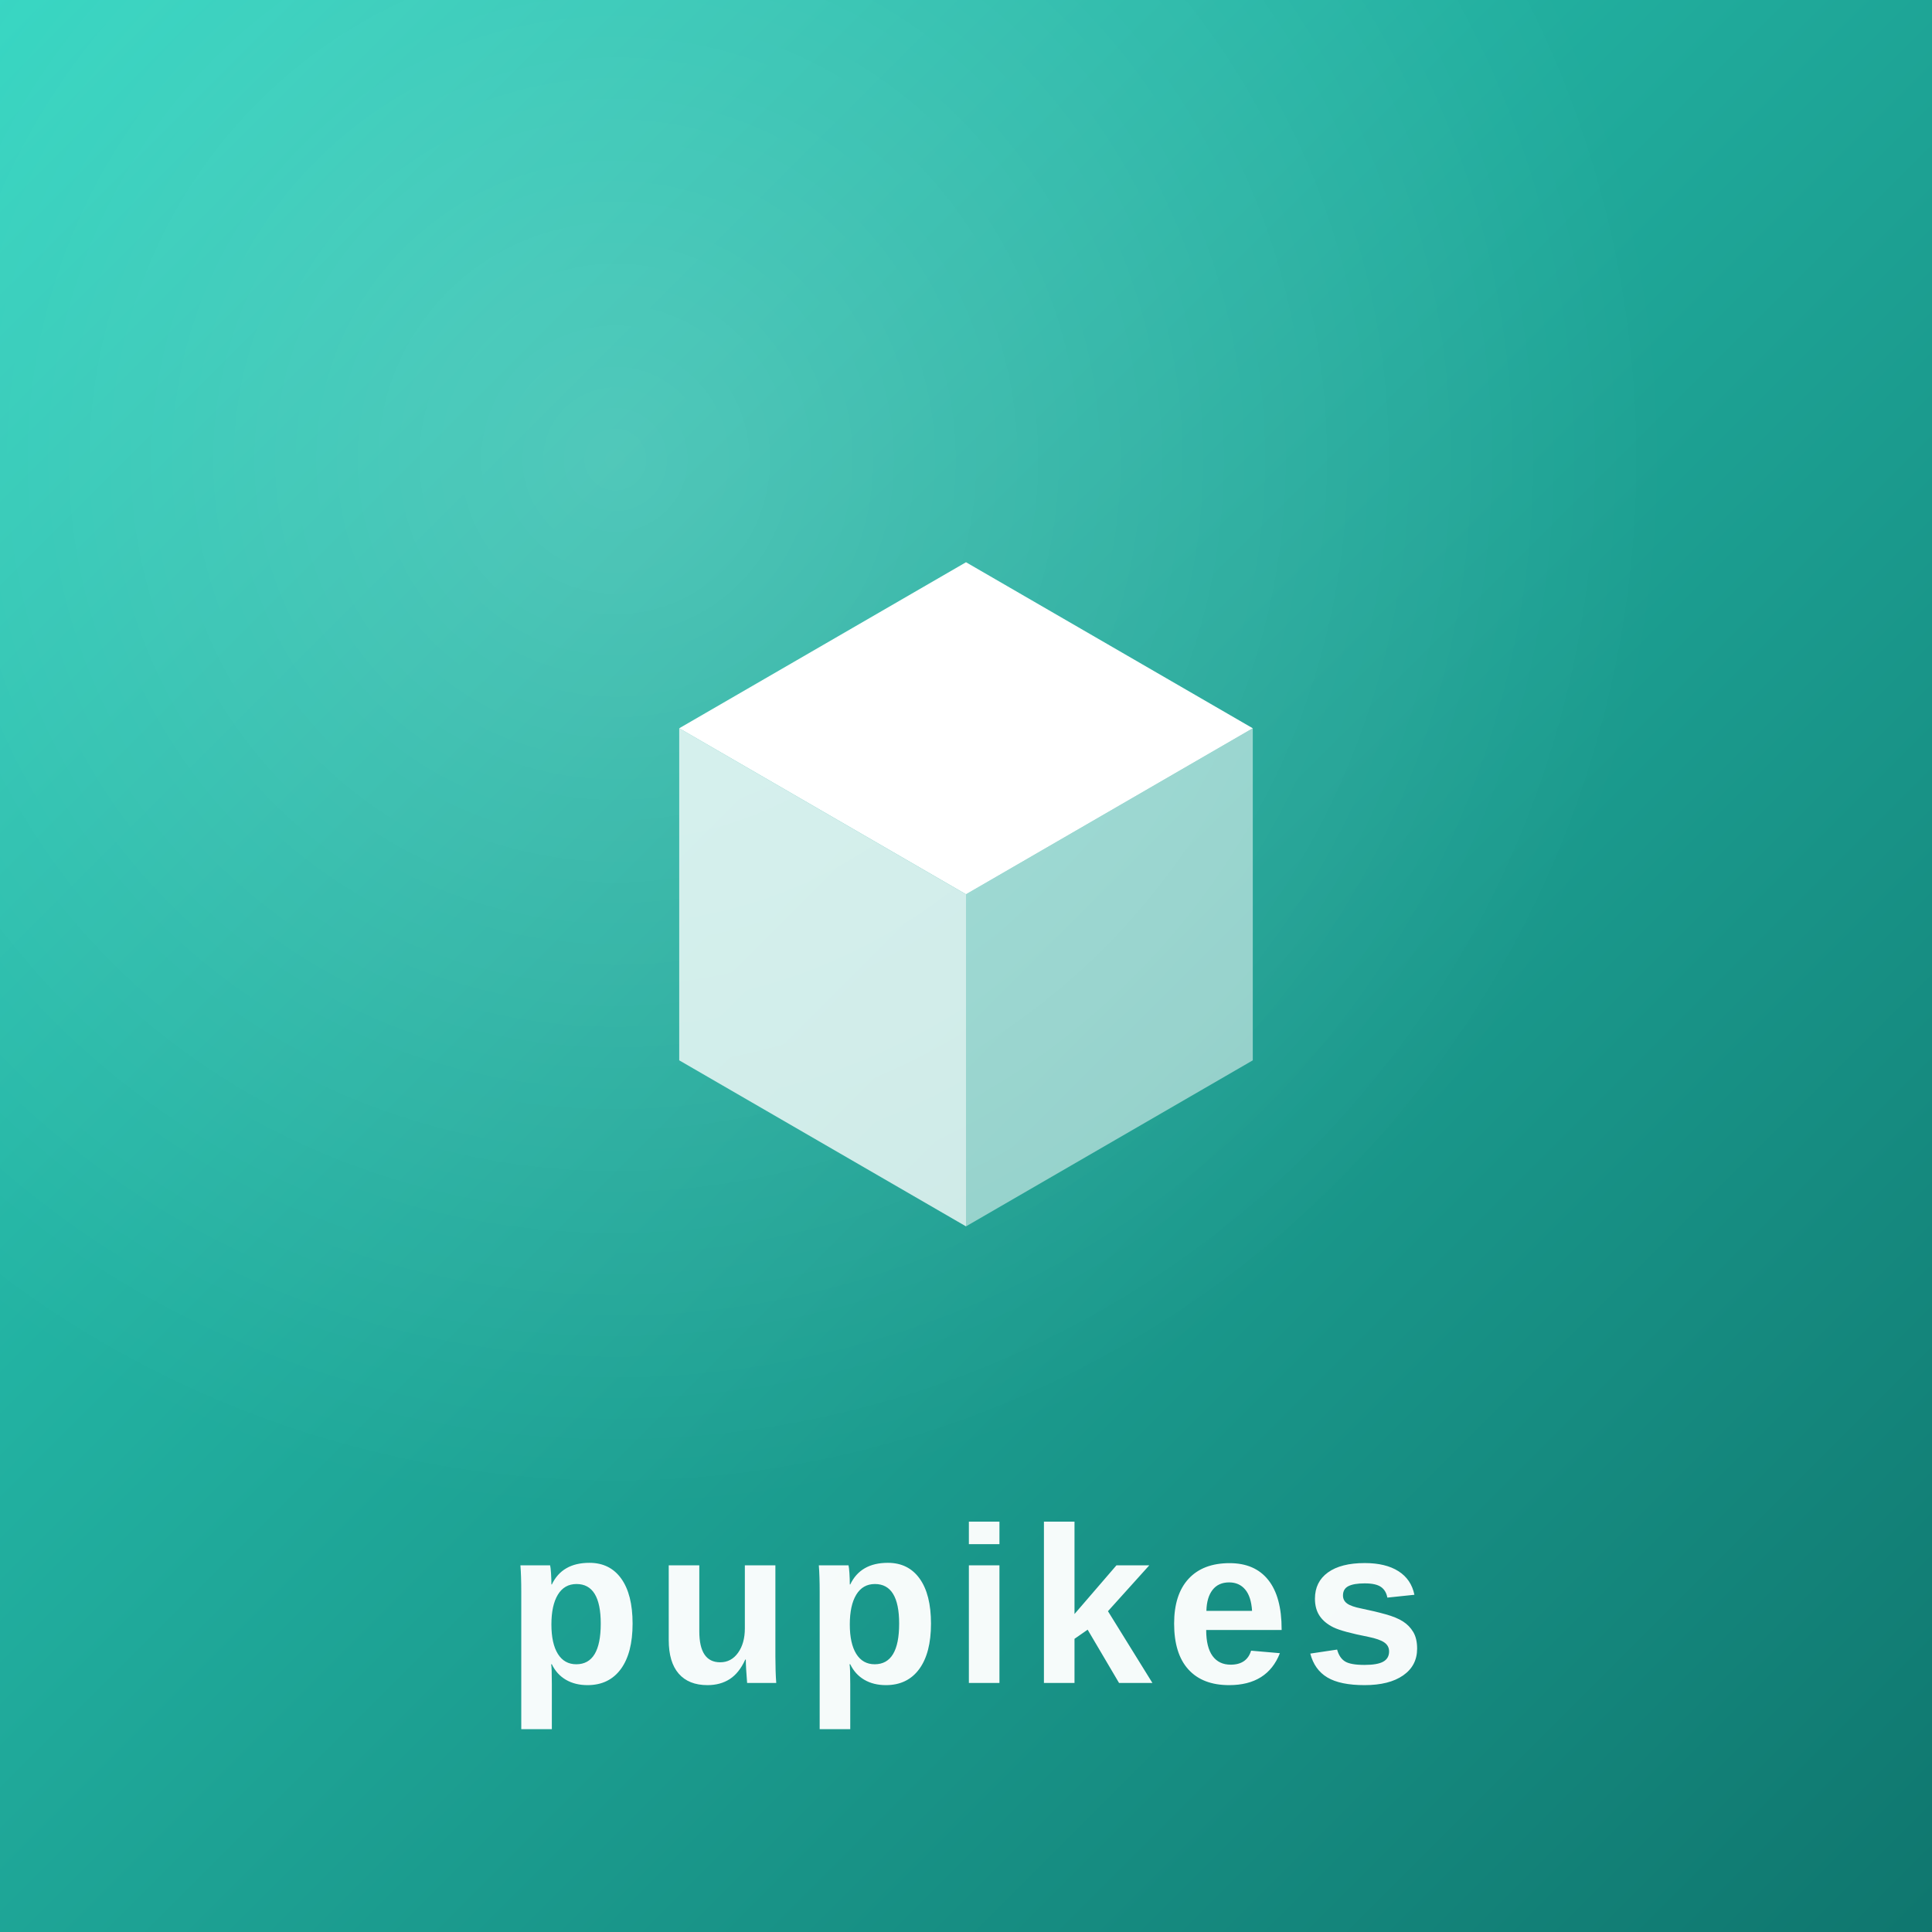
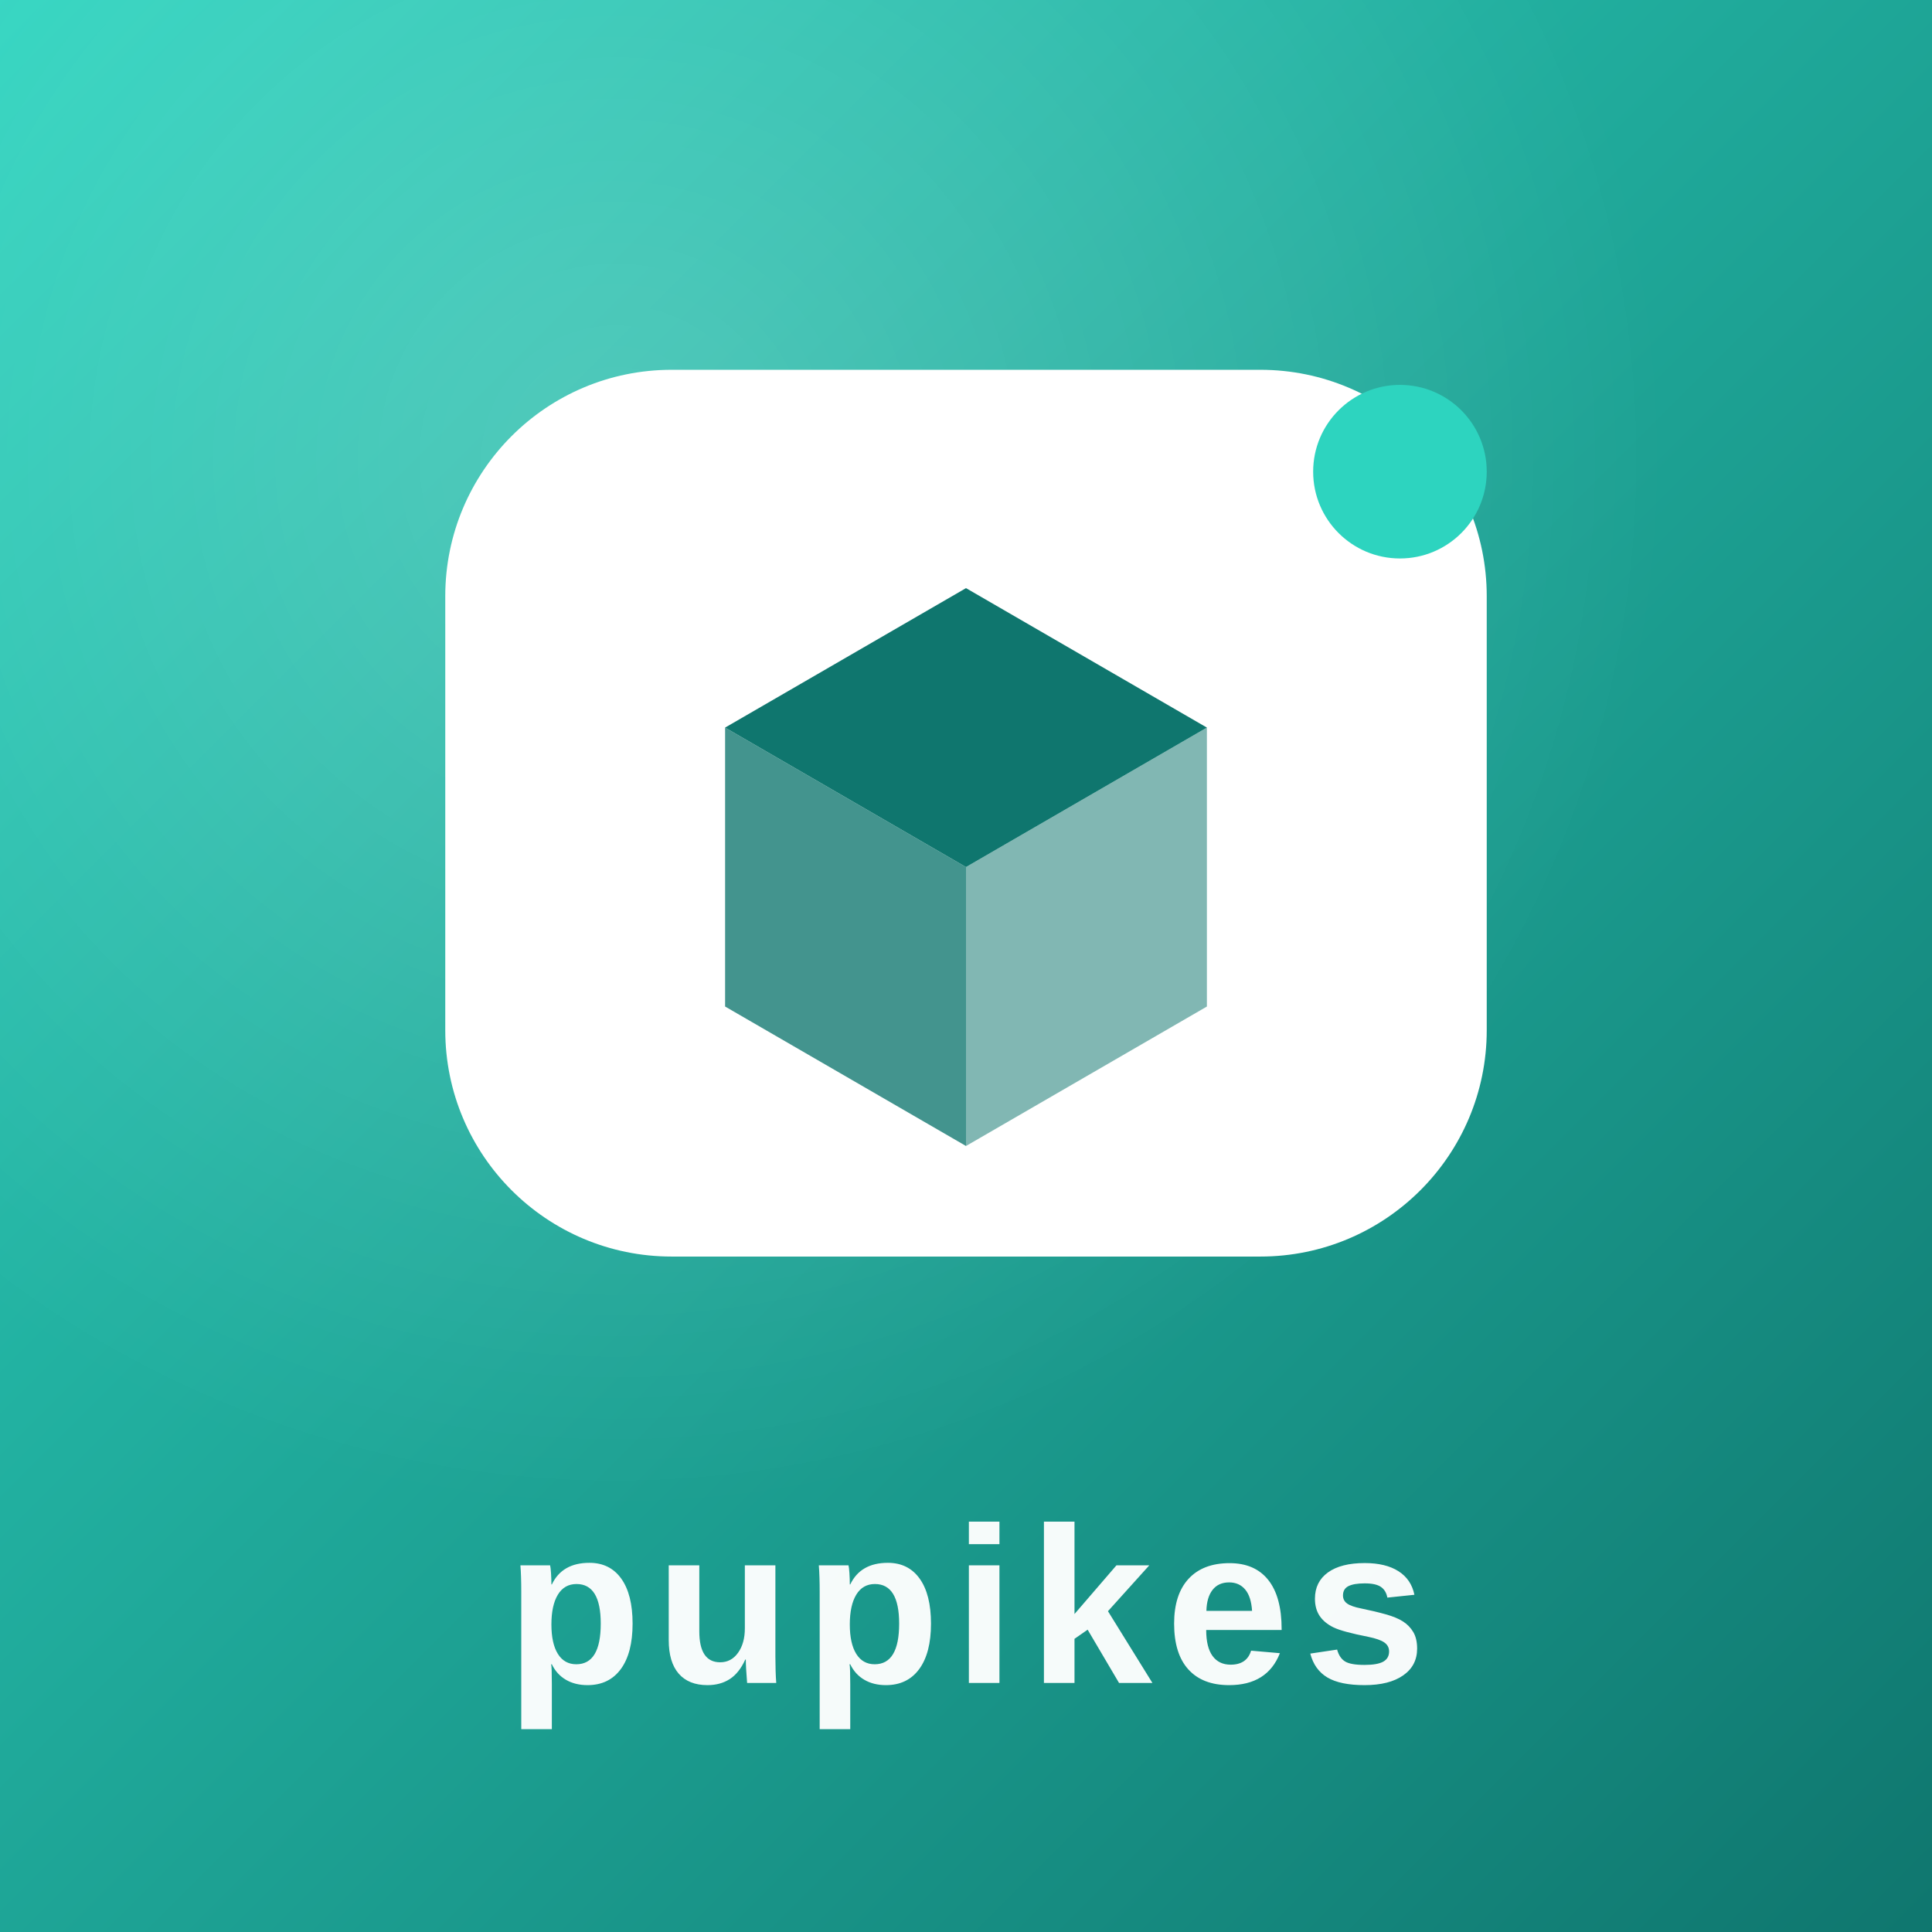
<svg xmlns="http://www.w3.org/2000/svg" width="1024" height="1024" viewBox="0 0 1024 1024">
  <defs>
    <linearGradient id="g" x1="0" y1="0" x2="1" y2="1">
      <stop offset="0" stop-color="#2dd4bf" />
      <stop offset="1" stop-color="#0f766e" />
    </linearGradient>
    <radialGradient id="hi" cx="0.32" cy="0.24" r="0.9">
      <stop offset="0" stop-color="rgba(255,255,255,0.20)" />
      <stop offset="0.6" stop-color="rgba(255,255,255,0)" />
    </radialGradient>
  </defs>
  <rect width="1024" height="1024" fill="url(#g)" />
  <rect width="1024" height="1024" fill="url(#hi)" />
-   <path d="M512 298 l152 88 l-152 88 l-152 -88 z" fill="#fff" />
-   <path d="M360 386 l152 88 v176 l-152 -88 z" fill="rgba(255,255,255,.78)" />
-   <path d="M664 386 l-152 88 v176 l152 -88 z" fill="rgba(255,255,255,.52)" />
+   <rect x="236" y="196" width="552" height="470" rx="120" fill="#fff" />
+   <circle cx="742" cy="250" r="46" fill="#2dd4bf" />
+   <g transform="translate(512 431) scale(0.84) translate(-512 -440)">
+     <path d="M512 298 l152 88 l-152 88 l-152 -88 z" fill="#0f766e" />
+     <path d="M360 386 l152 88 v176 l-152 -88 z" fill="rgba(15,118,110,.78)" />
+     <path d="M664 386 l-152 88 v176 l152 -88 z" fill="rgba(15,118,110,.52)" />
+   </g>
  <text x="512" y="892" font-family="Segoe UI, Arial, Helvetica, sans-serif" font-size="118" font-weight="700" letter-spacing="7" fill="rgba(255,255,255,0.96)" text-anchor="middle">pupikes</text>
</svg>
